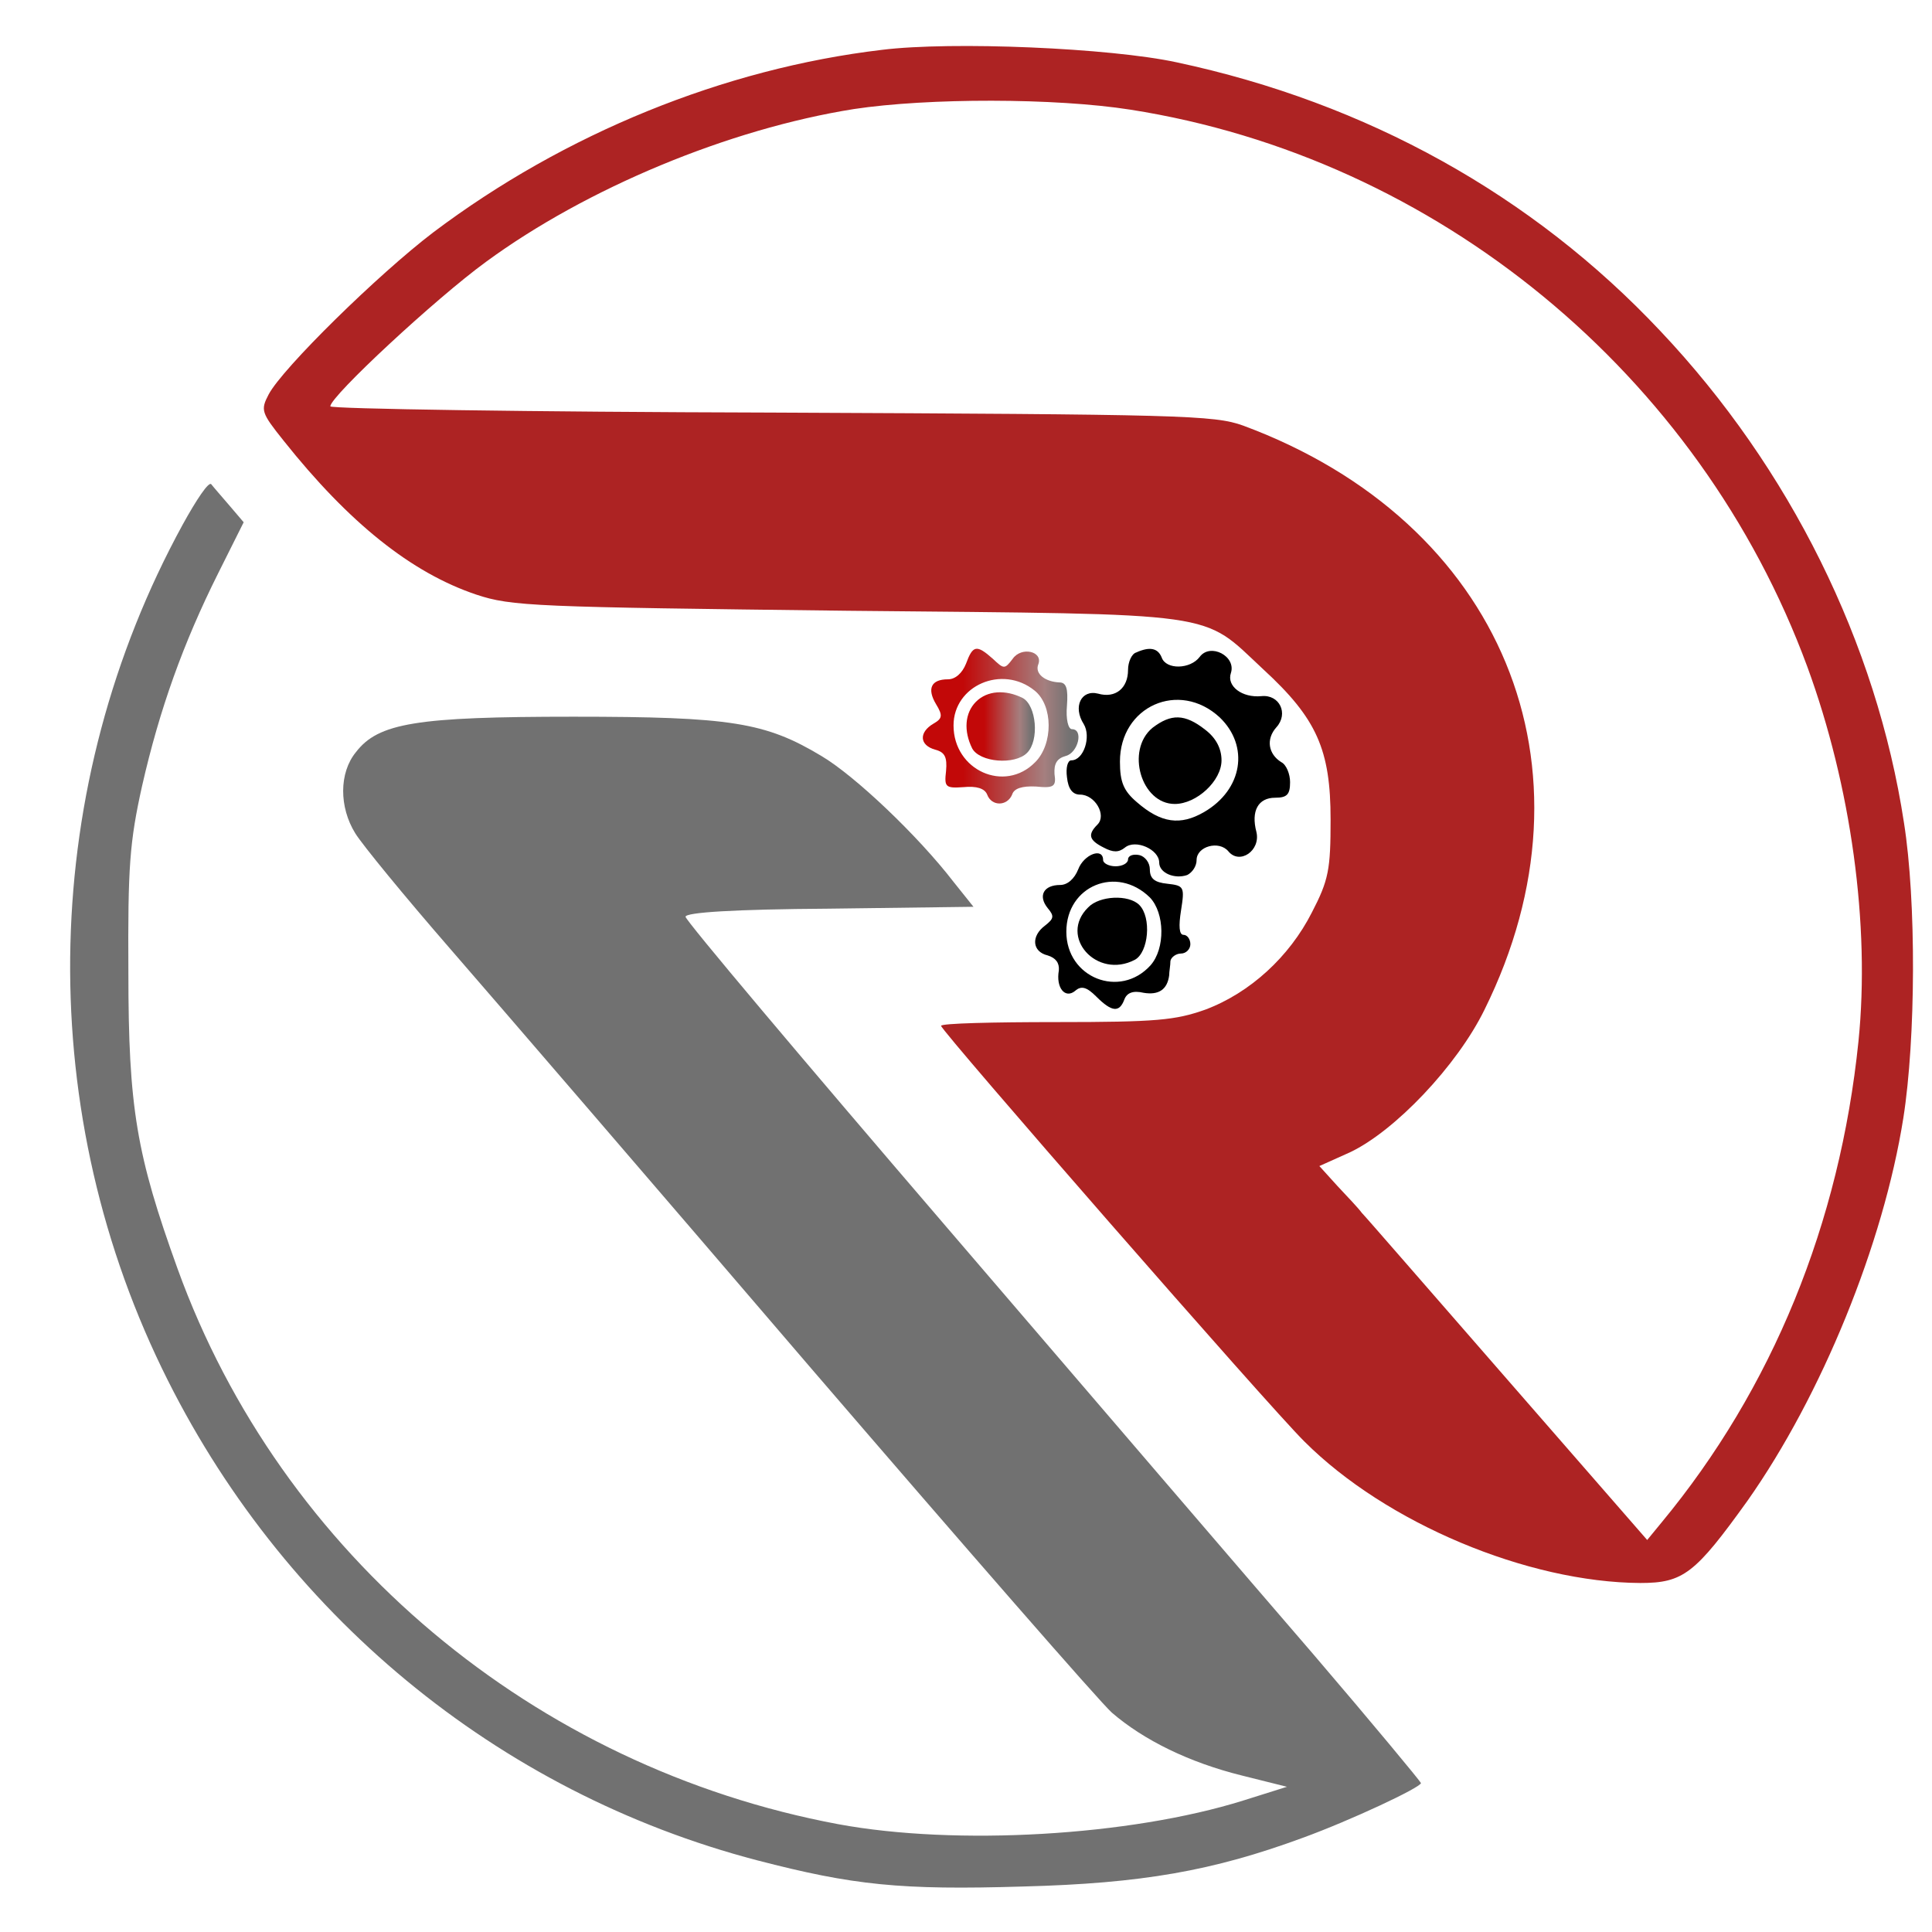
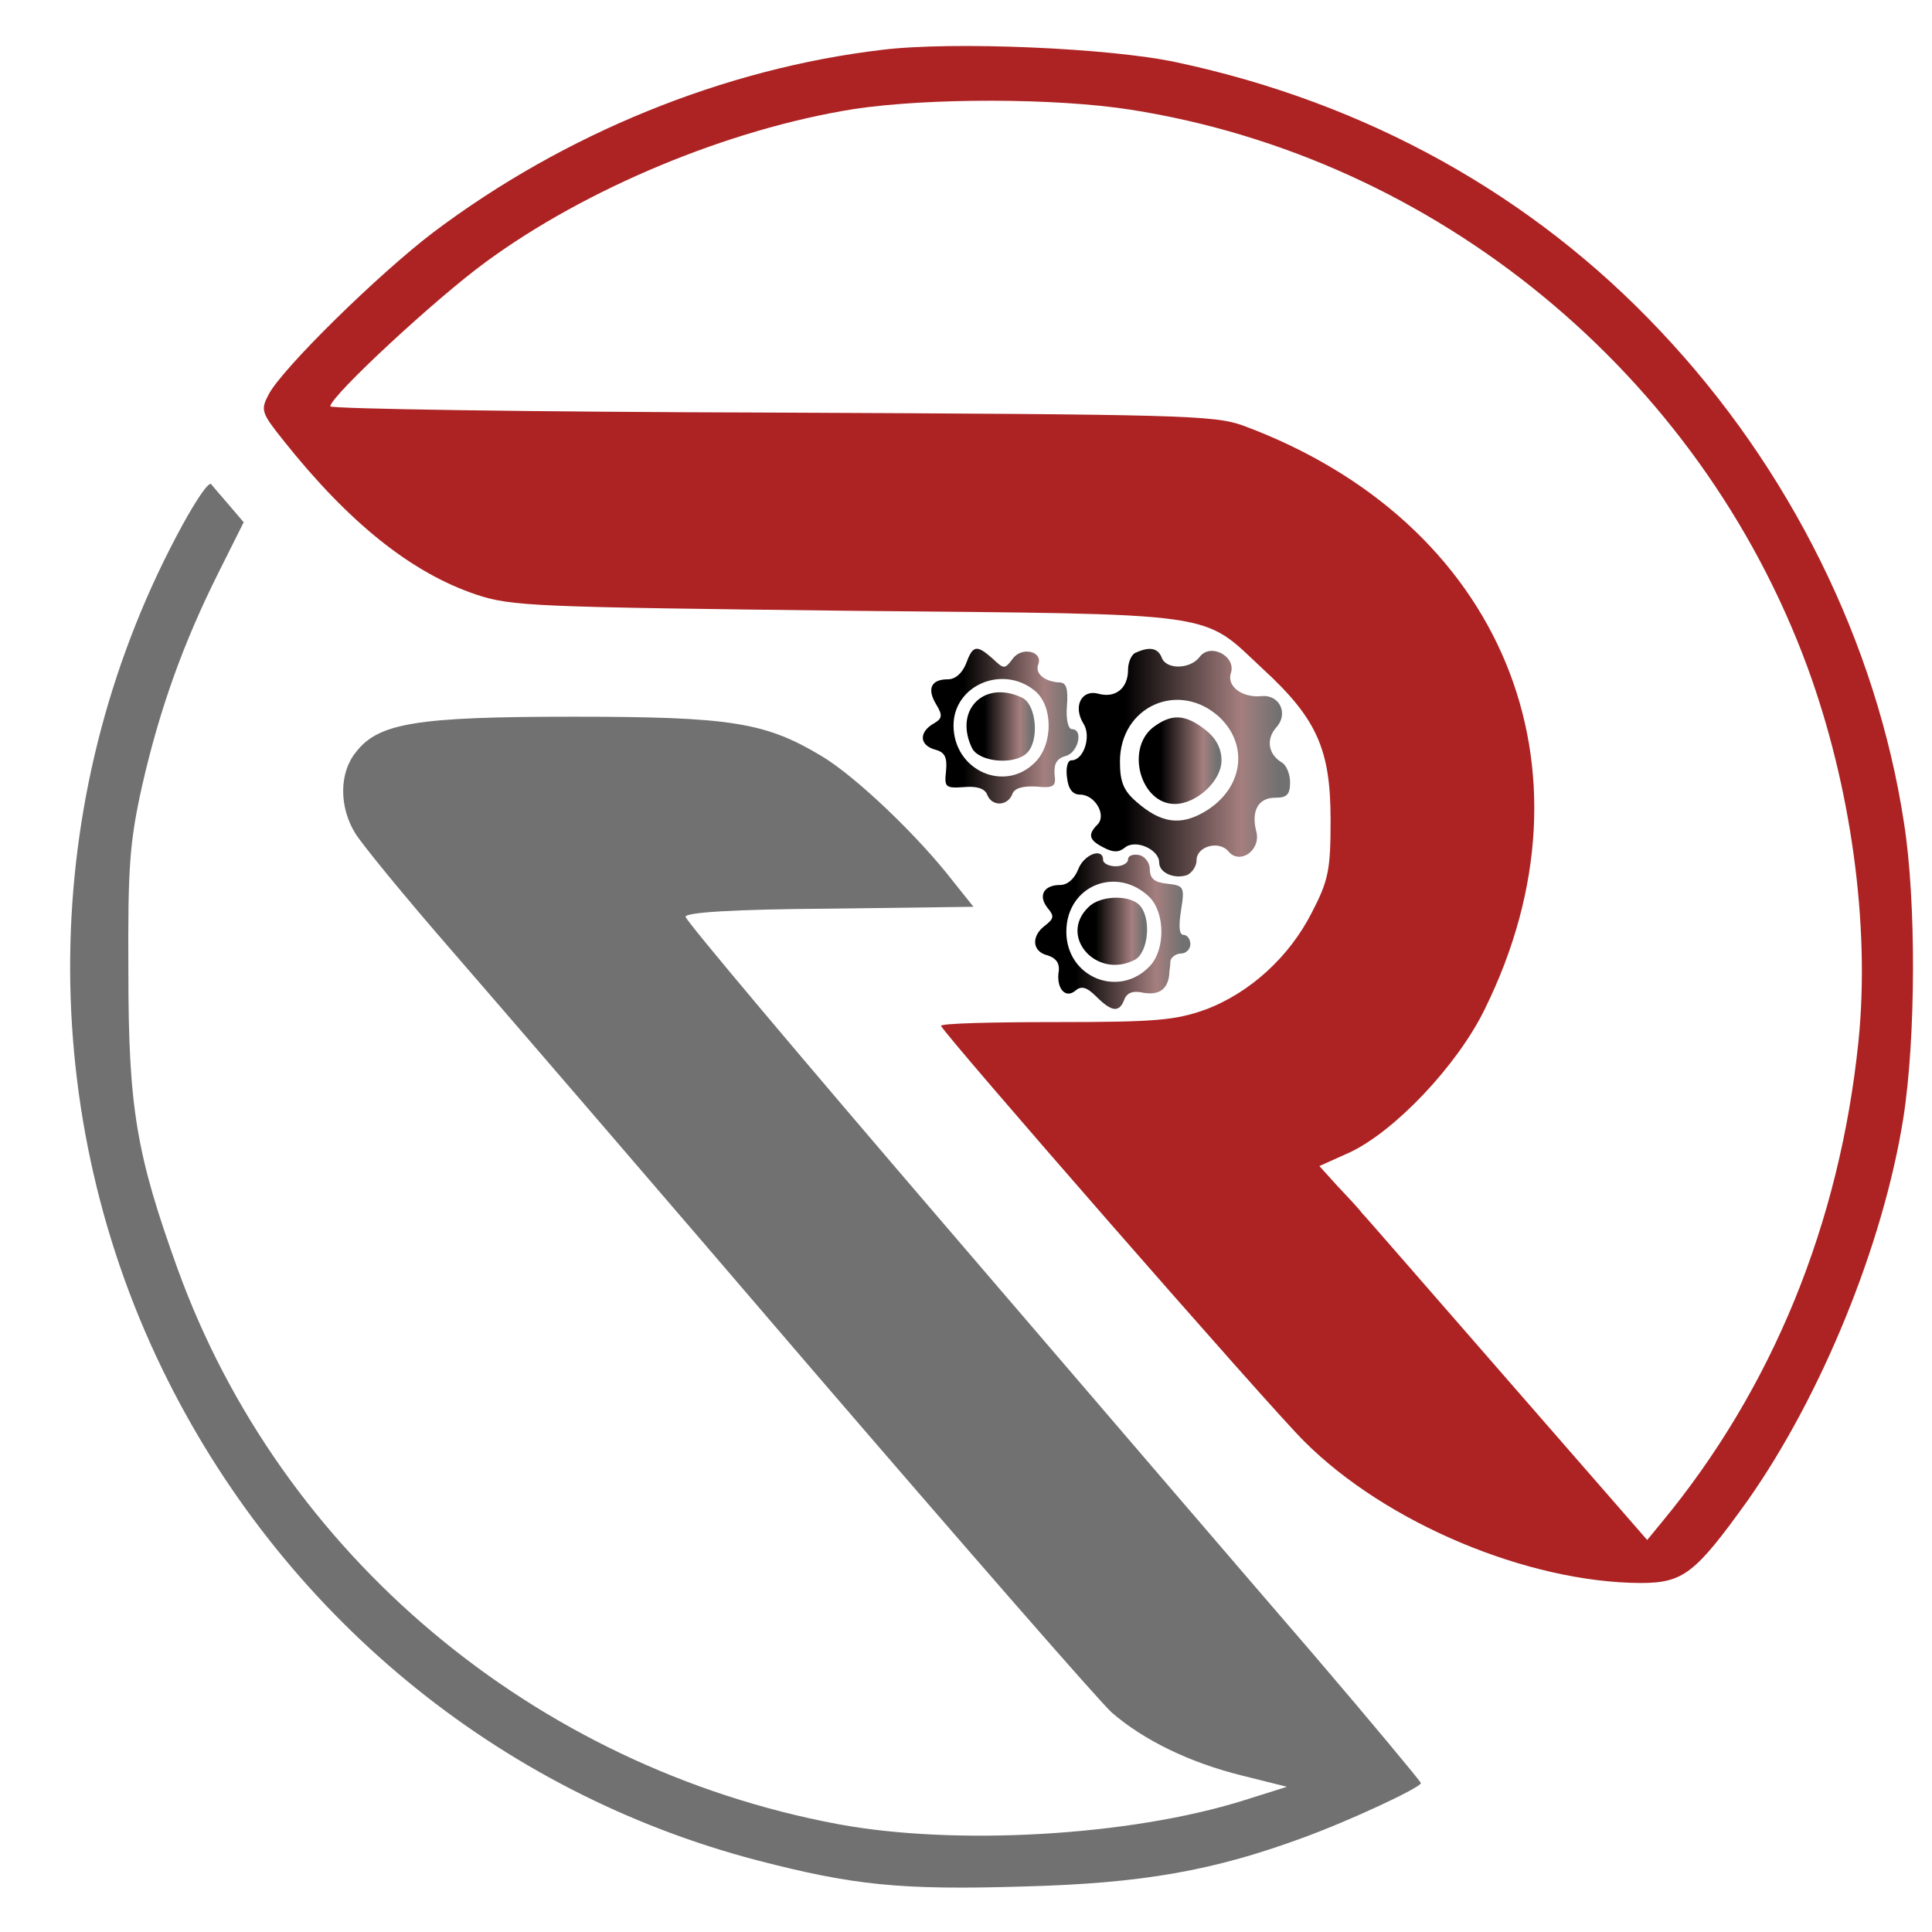
<svg xmlns="http://www.w3.org/2000/svg" version="1.0" style="display: block; margin: auto;" viewBox="0 0 310 310" preserveAspectRatio="xMidYMid meet">
  <defs>
    <linearGradient id="rcGradient" x1="0%" y1="0%" x2="100%" y2="0%">
-       <stop offset="26%" stop-color="rgba(194, 8, 8, 1)" />
+       <stop offset="26%" stop-color="#ad2323;" />
      <stop offset="78%" stop-color="rgba(165, 127, 127, 1)" />
      <stop offset="95%" stop-color="#717171" />
    </linearGradient>
  </defs>
  <g transform="translate(0,312) scale(0.1,-0.1)" fill="#000000" stroke="none">
    <path d="M1415 3040 c-253 -30 -509 -134 -720 -293 -88 -67 -242 -218 -264 -260 -13 -25 -12 -29 24 -74 105 -132 205 -212 309 -247 57 -19 93 -20 596 -26 607 -6 566 0 667 -94 86 -79 108 -129 108 -241 0 -80 -3 -97 -30 -149 -36 -71 -99 -129 -171 -156 -48 -17 -78 -20 -239 -20 -102 0 -185 -2 -185 -6 0 -8 527 -612 583 -667 131 -131 358 -226 539 -227 69 0 88 15 172 132 119 169 218 412 250 614 20 127 21 348 1 474 -44 288 -183 569 -391 789 -205 218 -471 366 -776 431 -106 23 -360 34 -473 20z m399 -96 c491 -77 913 -424 1086 -894 70 -191 101 -414 82 -601 -30 -292 -138 -557 -316 -772 l-23 -28 -224 257 c-123 141 -228 262 -234 268 -5 7 -23 26 -39 43 l-29 32 49 22 c72 34 172 139 216 229 192 388 28 783 -387 937 -47 17 -99 18 -757 21 -390 1 -708 6 -708 10 0 16 169 173 250 232 161 118 389 213 590 245 119 18 323 18 444 -1z" style="fill: #ad2323;" />
    <path d="M293 2278 c-228 -417 -241 -925 -33 -1354 190 -392 538 -680 955 -789 154 -40 230 -48 427 -42 190 5 304 25 448 78 77 28 190 81 190 88 -1 3 -78 96 -173 207 -95 110 -360 419 -589 686 -230 268 -418 491 -418 497 0 7 77 12 231 13 l231 3 -32 40 c-57 74 -158 170 -212 202 -90 54 -145 63 -398 63 -252 0 -313 -10 -349 -57 -27 -33 -27 -88 -1 -130 11 -18 79 -101 152 -185 73 -84 334 -387 579 -673 246 -286 463 -535 483 -553 51 -44 124 -80 209 -101 l72 -18 -70 -22 c-182 -57 -461 -73 -650 -38 -487 91 -894 432 -1060 891 -66 183 -79 258 -79 476 -1 169 2 209 22 299 28 123 66 229 122 341 l41 82 -23 27 c-12 14 -26 30 -29 34 -4 5 -24 -25 -46 -65z" style="fill: #717171;" />
    <path d="M1550 2055 c-6 -15 -17 -25 -29 -25 -27 0 -34 -15 -19 -40 11 -18 10 -23 -4 -31 -24 -14 -23 -35 3 -42 15 -4 19 -12 17 -34 -3 -26 -1 -28 28 -26 21 2 34 -2 38 -12 7 -19 32 -19 40 0 3 10 16 14 38 13 29 -3 33 0 30 20 -1 17 4 25 18 29 20 5 29 43 10 43 -6 0 -10 16 -8 38 2 27 -1 37 -12 37 -23 1 -40 14 -34 29 8 21 -27 29 -41 9 -13 -17 -14 -17 -32 0 -26 23 -32 22 -43 -8z m110 -43 c30 -24 30 -86 1 -115 -49 -50 -131 -13 -131 59 0 64 78 98 130 56z" fill="url(#rcGradient)" />
    <path d="M1566 1994 c-18 -18 -20 -47 -6 -75 12 -22 68 -27 88 -7 20 20 15 76 -7 88 -28 14 -57 12 -75 -6z" fill="url(#rcGradient)" />
-     <path d="M1823 2073 c-7 -2 -13 -15 -13 -28 0 -29 -20 -46 -48 -38 -27 7 -41 -21 -23 -49 12 -20 0 -58 -20 -58 -6 0 -9 -12 -7 -27 2 -19 9 -28 21 -28 24 0 43 -33 28 -48 -16 -16 -14 -25 10 -37 15 -8 24 -8 34 0 17 14 55 -3 55 -24 0 -17 25 -27 45 -20 8 4 15 14 15 24 0 22 36 32 51 14 18 -22 52 1 45 31 -9 34 3 55 30 55 19 0 24 5 24 25 0 13 -6 28 -14 32 -21 13 -25 37 -8 56 20 22 5 53 -24 50 -31 -3 -56 16 -49 37 9 27 -33 49 -50 26 -15 -20 -54 -21 -61 -1 -6 15 -19 18 -41 8z m134 -104 c48 -46 37 -116 -25 -152 -38 -22 -69 -18 -108 16 -21 18 -27 32 -27 65 0 89 95 131 160 71z" />
-     <path d="M1849 1952 c-43 -36 -18 -122 36 -122 35 0 75 37 75 70 0 19 -9 36 -26 49 -33 26 -55 26 -85 3z" />
-     <path d="M1730 1725 c-6 -15 -17 -25 -29 -25 -26 0 -36 -17 -20 -37 11 -13 10 -17 -4 -28 -23 -17 -21 -42 4 -48 13 -4 19 -12 18 -24 -5 -28 10 -46 26 -33 10 9 19 6 34 -9 25 -25 37 -26 45 -5 4 11 14 15 31 11 24 -4 38 5 41 28 0 6 2 16 2 23 1 6 9 12 17 12 8 0 15 7 15 15 0 8 -5 15 -11 15 -7 0 -8 14 -4 39 6 38 5 40 -22 43 -20 2 -28 8 -28 23 0 11 -8 21 -17 23 -10 2 -18 -1 -18 -7 0 -6 -9 -11 -20 -11 -11 0 -20 5 -20 10 0 21 -31 9 -40 -15z m115 -45 c24 -25 25 -82 1 -109 -49 -54 -135 -20 -135 54 0 74 81 107 134 55z" />
-     <path d="M1746 1664 c-48 -47 14 -116 75 -84 22 12 27 68 7 88 -17 17 -64 15 -82 -4z" />
+     <path d="M1823 2073 c-7 -2 -13 -15 -13 -28 0 -29 -20 -46 -48 -38 -27 7 -41 -21 -23 -49 12 -20 0 -58 -20 -58 -6 0 -9 -12 -7 -27 2 -19 9 -28 21 -28 24 0 43 -33 28 -48 -16 -16 -14 -25 10 -37 15 -8 24 -8 34 0 17 14 55 -3 55 -24 0 -17 25 -27 45 -20 8 4 15 14 15 24 0 22 36 32 51 14 18 -22 52 1 45 31 -9 34 3 55 30 55 19 0 24 5 24 25 0 13 -6 28 -14 32 -21 13 -25 37 -8 56 20 22 5 53 -24 50 -31 -3 -56 16 -49 37 9 27 -33 49 -50 26 -15 -20 -54 -21 -61 -1 -6 15 -19 18 -41 8z m134 -104 c48 -46 37 -116 -25 -152 -38 -22 -69 -18 -108 16 -21 18 -27 32 -27 65 0 89 95 131 160 71z" fill="url(#rcGradient)" />
+     <path d="M1849 1952 c-43 -36 -18 -122 36 -122 35 0 75 37 75 70 0 19 -9 36 -26 49 -33 26 -55 26 -85 3z" fill="url(#rcGradient)" />
+     <path d="M1730 1725 c-6 -15 -17 -25 -29 -25 -26 0 -36 -17 -20 -37 11 -13 10 -17 -4 -28 -23 -17 -21 -42 4 -48 13 -4 19 -12 18 -24 -5 -28 10 -46 26 -33 10 9 19 6 34 -9 25 -25 37 -26 45 -5 4 11 14 15 31 11 24 -4 38 5 41 28 0 6 2 16 2 23 1 6 9 12 17 12 8 0 15 7 15 15 0 8 -5 15 -11 15 -7 0 -8 14 -4 39 6 38 5 40 -22 43 -20 2 -28 8 -28 23 0 11 -8 21 -17 23 -10 2 -18 -1 -18 -7 0 -6 -9 -11 -20 -11 -11 0 -20 5 -20 10 0 21 -31 9 -40 -15z m115 -45 c24 -25 25 -82 1 -109 -49 -54 -135 -20 -135 54 0 74 81 107 134 55z" fill="url(#rcGradient)" />
+     <path d="M1746 1664 c-48 -47 14 -116 75 -84 22 12 27 68 7 88 -17 17 -64 15 -82 -4z" fill="url(#rcGradient)" />
  </g>
</svg>
